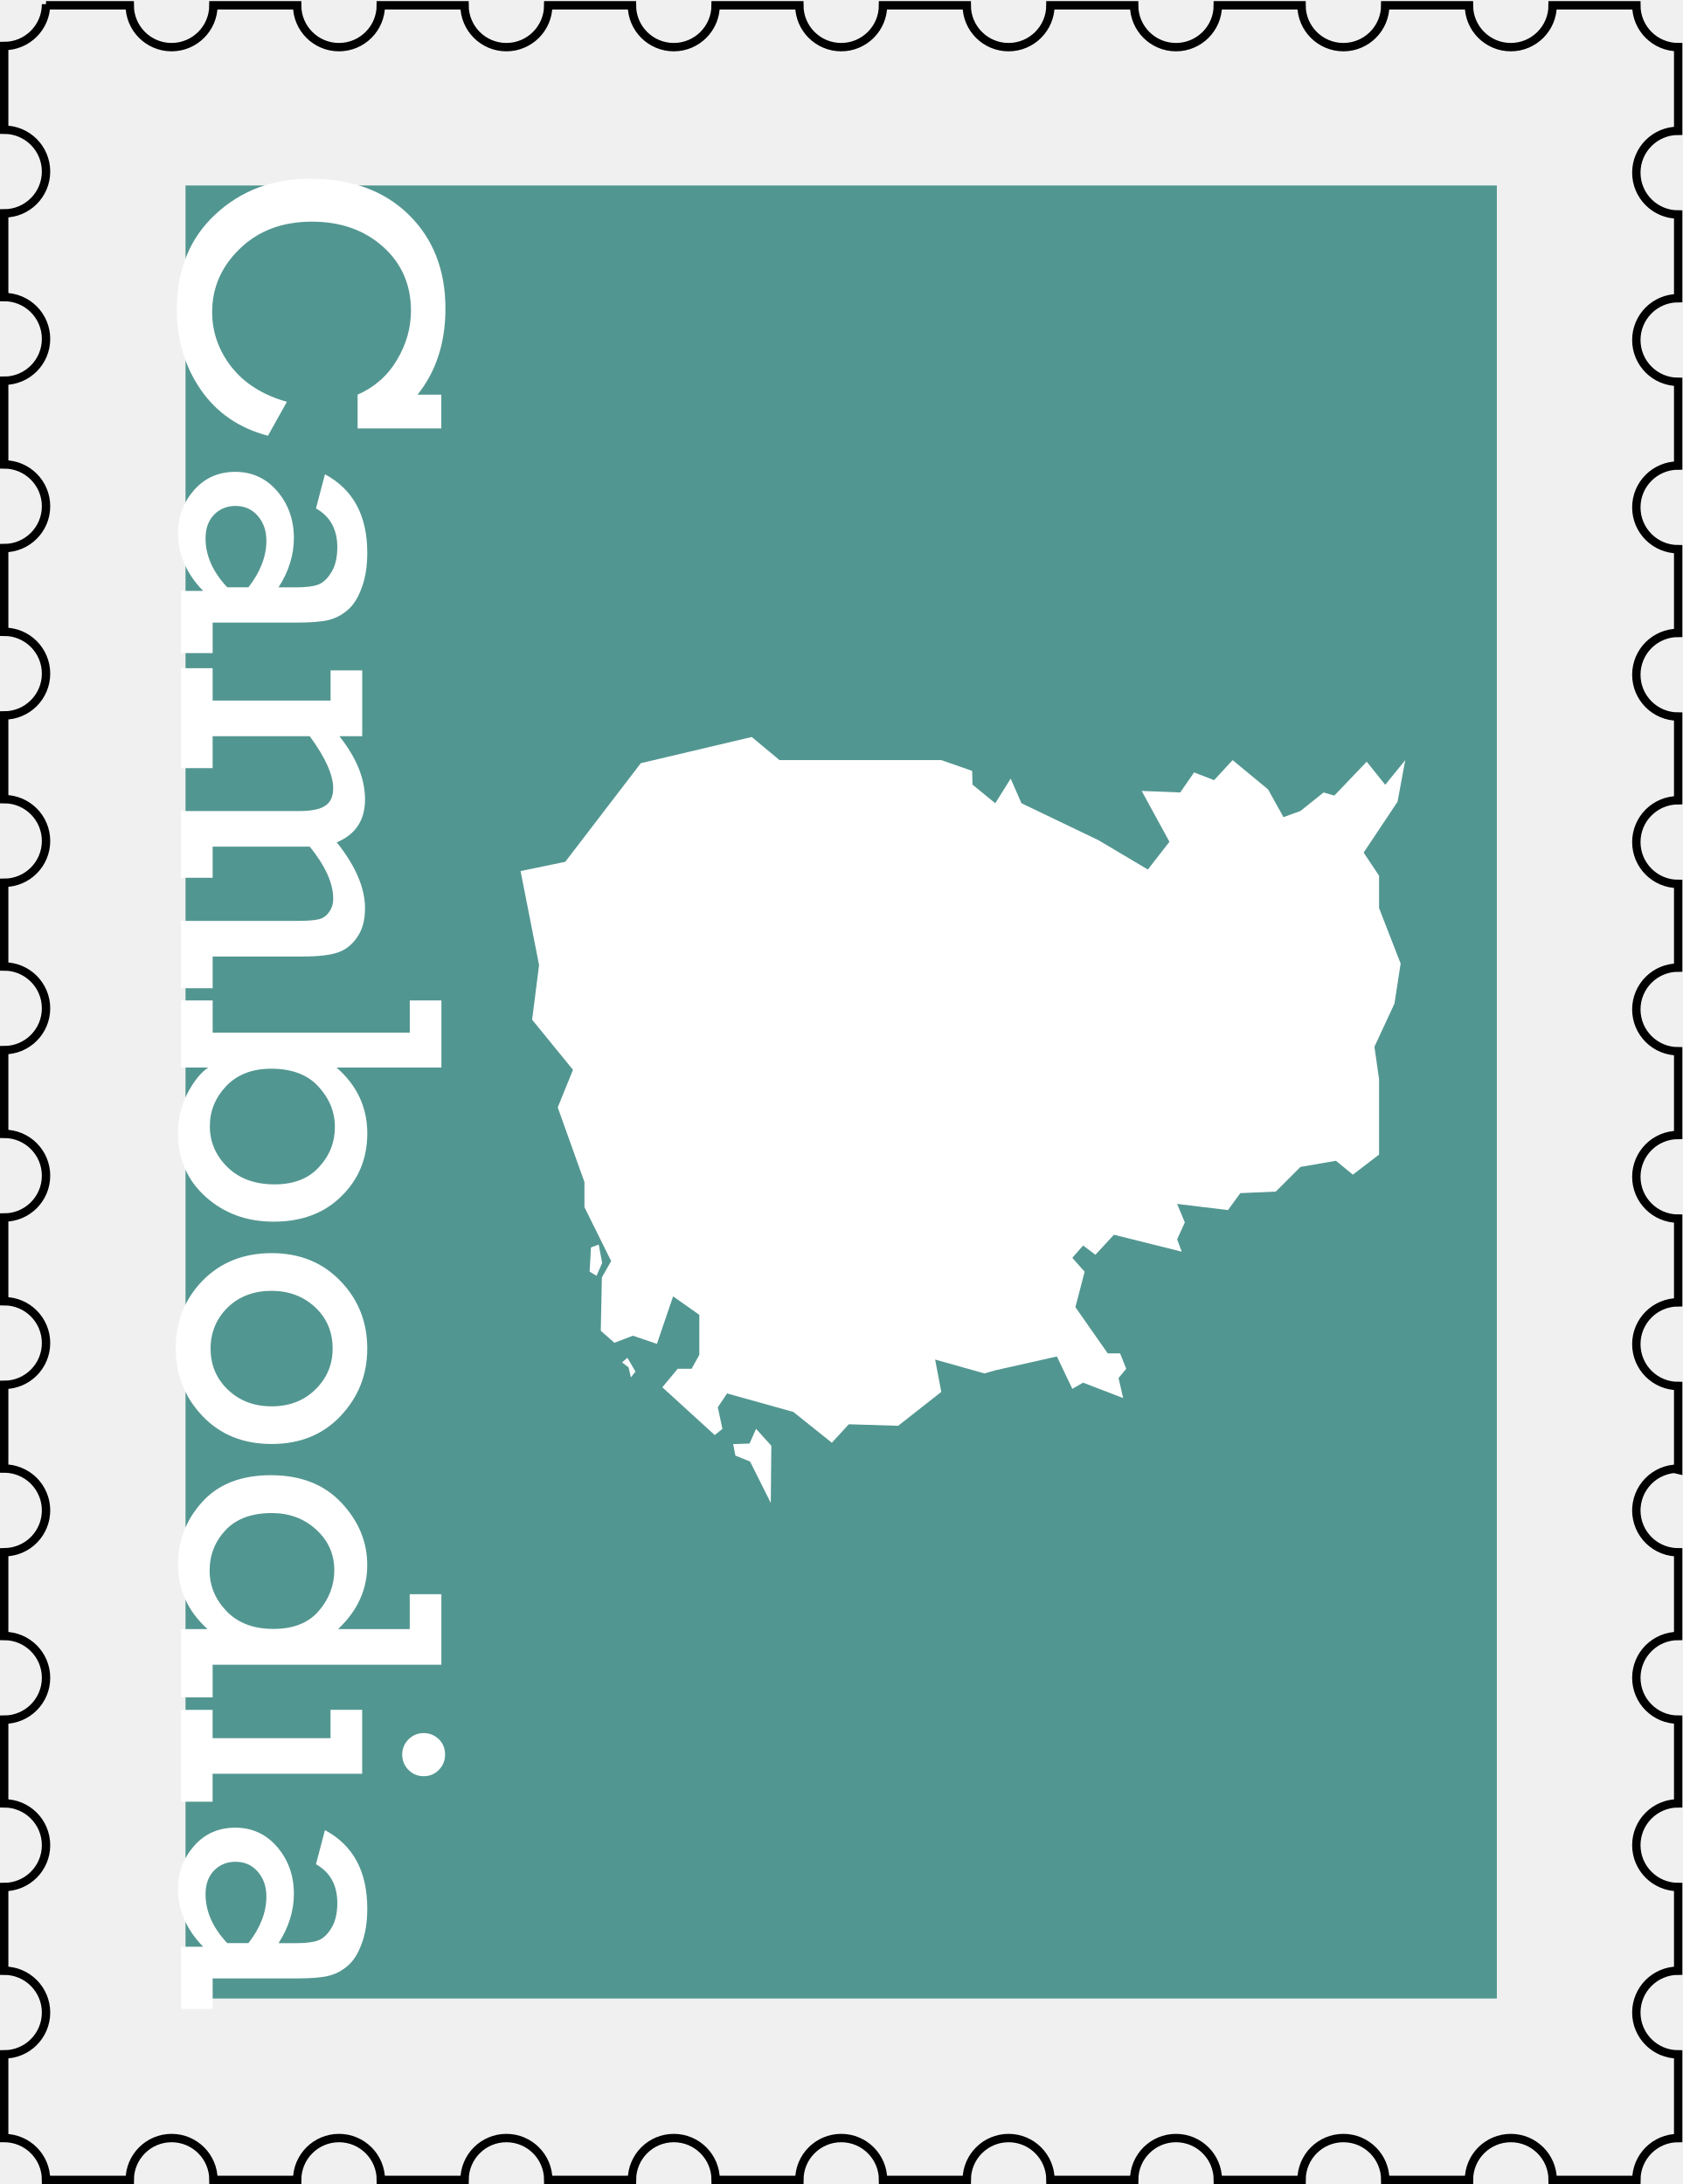
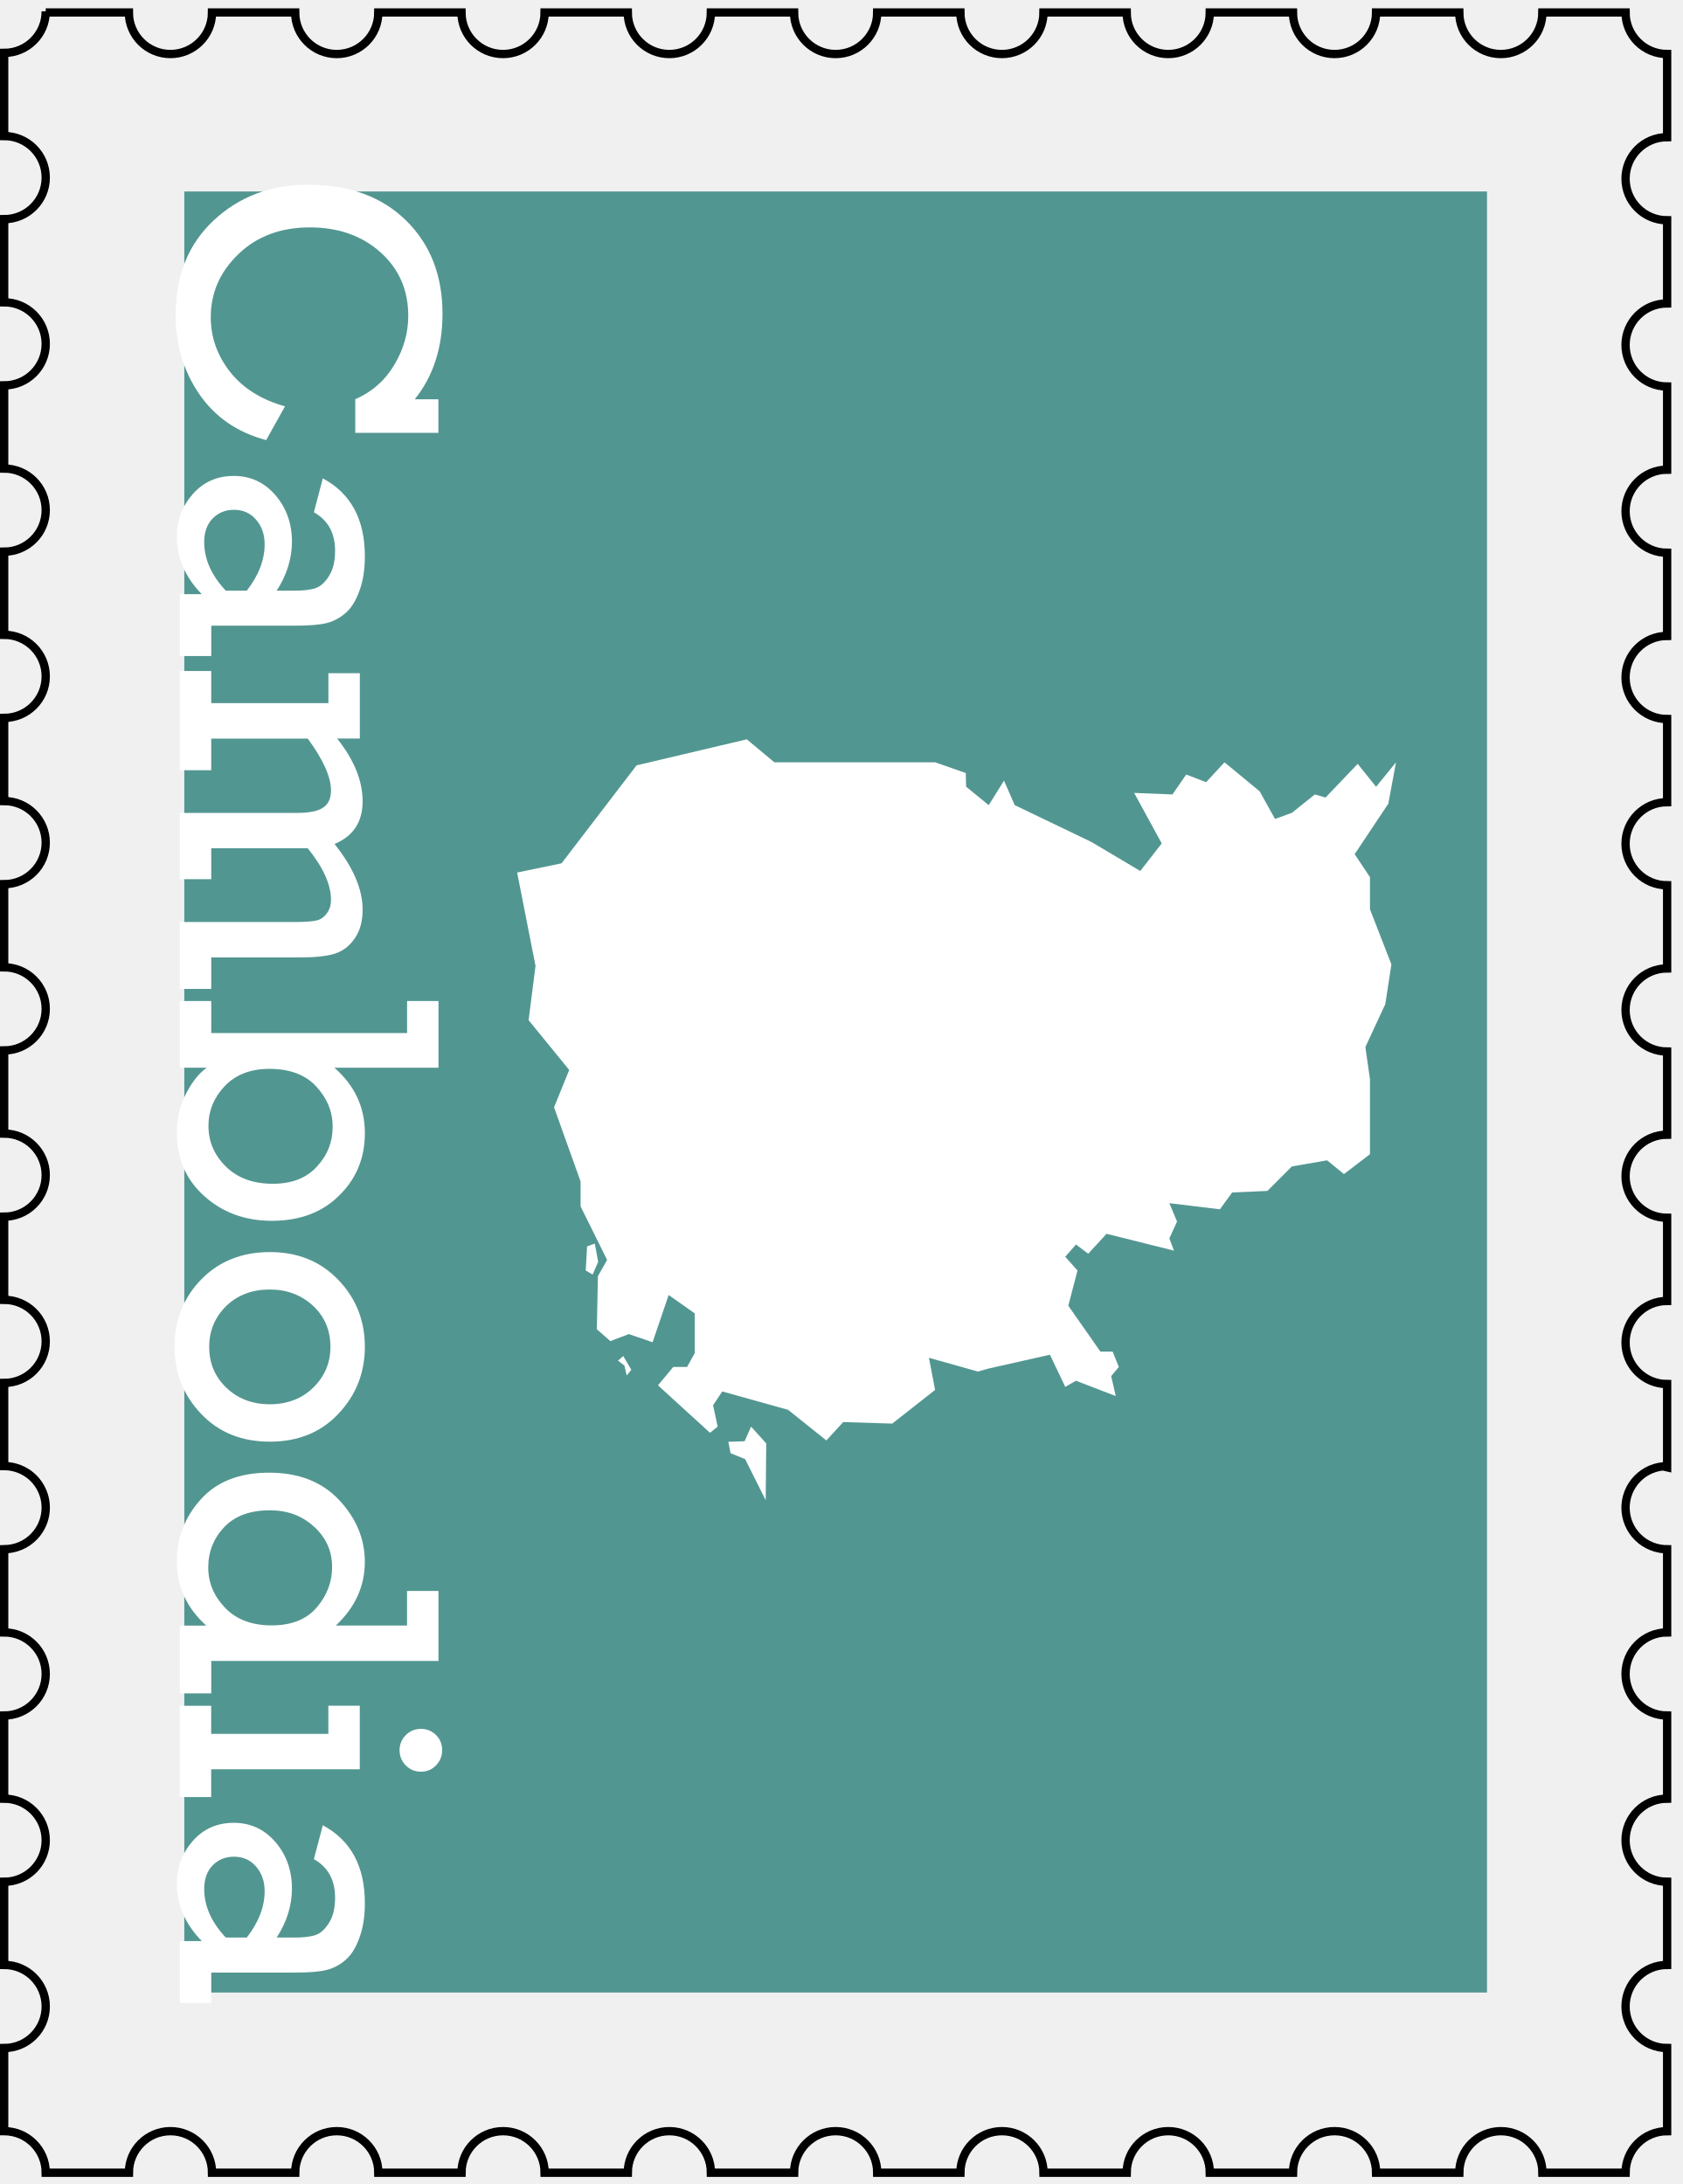
- <svg xmlns="http://www.w3.org/2000/svg" id="cambodia-stamp" height="783" width="603" version="1.1" viewBox="0 0 603 783">
+ <svg xmlns="http://www.w3.org/2000/svg" id="cambodia-stamp" height="783" width="603" version="1.1" viewBox="0 0 607 783">
  <g id="border" transform="translate(1.5 -270.9)">
    <path d="m15 272.4a15 15 0 0 1 -15 15v30a15 15 0 0 1 15 15 15 15 0 0 1 -15 15v30a15 15 0 0 1 15 15 15 15 0 0 1 -15 15v30a15 15 0 0 1 15 15 15 15 0 0 1 -15 15v30a15 15 0 0 1 15 15 15 15 0 0 1 -15 15v30a15 15 0 0 1 15 15 15 15 0 0 1 -15 15v30a15 15 0 0 1 15 15 15 15 0 0 1 -15 15v30a15 15 0 0 1 15 15 15 15 0 0 1 -15 15v30a15 15 0 0 1 15 15 15 15 0 0 1 -15 15v30a15 15 0 0 1 4.012 0.547 15 15 0 0 1 2.793 1.086 15 15 0 0 1 1.301 0.746 15 15 0 0 1 3.367 2.957 15 15 0 0 1 2.857 5.23 15 15 0 0 1 0.67 4.434 15 15 0 0 1 -0.037 1.061 15 15 0 0 1 -0.182 1.488 15 15 0 0 1 -1.414 4.256 15 15 0 0 1 -0.746 1.301 15 15 0 0 1 -0.871 1.219 15 15 0 0 1 -0.99 1.127 15 15 0 0 1 -2.291 1.93 15 15 0 0 1 -1.277 0.783 15 15 0 0 1 -5.693 1.762 15 15 0 0 1 -1.499 0.1v30a15 15 0 0 1 15 15 15 15 0 0 1 -15 15v30a15 15 0 0 1 15 15 15 15 0 0 1 -15 15v30a15 15 0 0 1 15 15 15 15 0 0 1 -15 15v30a15 15 0 0 1 0.006 0 15 15 0 0 1 15 15h30a15 15 0 0 1 15 -15 15 15 0 0 1 15 15h30a15 15 0 0 1 15 -15 15 15 0 0 1 15 15h30a15 15 0 0 1 15 -15 15 15 0 0 1 15 15h30a15 15 0 0 1 15 -15 15 15 0 0 1 15 15h30a15 15 0 0 1 15 -15 15 15 0 0 1 15 15h30a15 15 0 0 1 15 -15 15 15 0 0 1 15 15h30a15 15 0 0 1 15 -15 15 15 0 0 1 15 15h30a15 15 0 0 1 15 -15 15 15 0 0 1 15 15h30a15 15 0 0 1 15 -15 15 15 0 0 1 15 15h30a15 15 0 0 1 14.99 -15v-30a15 15 0 0 1 -15 -15 15 15 0 0 1 15 -15v-30a15 15 0 0 1 -15 -15 15 15 0 0 1 15 -15v-30a15 15 0 0 1 -15 -15 15 15 0 0 1 15 -15v-30a15 15 0 0 1 -1.061 -0.037 15 15 0 0 1 -1.488 -0.182 15 15 0 0 1 -5.557 -2.16 15 15 0 0 1 -1.219 -0.871 15 15 0 0 1 -1.127 -0.99 15 15 0 0 1 -1.93 -2.291 15 15 0 0 1 -0.783 -1.277 15 15 0 0 1 -0.652 -1.35 15 15 0 0 1 -0.885 -2.861 15 15 0 0 1 -0.225 -1.482 15 15 0 0 1 -0.074 -1.498 15 15 0 0 1 0.037 -1.061 15 15 0 0 1 0.51 -2.951 15 15 0 0 1 0.473 -1.424 15 15 0 0 1 1.359 -2.67 15 15 0 0 1 4.152 -4.275 15 15 0 0 1 2.627 -1.436 15 15 0 0 1 1.408 -0.514 15 15 0 0 1 1.453 -0.371 15 15 0 0 1 1.482 -0.225 15 15 0 0 1 1.5 0.3v-30a15 15 0 0 1 -15 -15 15 15 0 0 1 15 -15v-30a15 15 0 0 1 -15 -15 15 15 0 0 1 15 -15v-30a15 15 0 0 1 -15 -15 15 15 0 0 1 15 -15v-30a15 15 0 0 1 -15 -15 15 15 0 0 1 15 -15v-30a15 15 0 0 1 -15 -15 15 15 0 0 1 15 -15v-30a15 15 0 0 1 -15 -15 15 15 0 0 1 15 -15v-30a15 15 0 0 1 -15 -15 15 15 0 0 1 15 -15v-30a15 15 0 0 1 -15 -15 15 15 0 0 1 15 -15v-30a15 15 0 0 1 -15 -15h-30a15 15 0 0 1 -15 15 15 15 0 0 1 -15 -15h-30a15 15 0 0 1 -15 15 15 15 0 0 1 -15 -15h-30a15 15 0 0 1 -15 15 15 15 0 0 1 -15 -15h-30a15 15 0 0 1 -15 15 15 15 0 0 1 -15 -15h-30a15 15 0 0 1 -15 15 15 15 0 0 1 -15 -15h-30a15 15 0 0 1 -15 15 15 15 0 0 1 -15 -15h-30a15 15 0 0 1 -15 15 15 15 0 0 1 -15 -15h-30a15 15 0 0 1 -15 15 15 15 0 0 1 -15 -15h-30a15 15 0 0 1 -15 15 15 15 0 0 1 -15 -15h-30z" stroke="#000" stroke-miterlimit="4.8" stroke-width="3" fill="none" />
  </g>
  <g id="background" transform="translate(1.5,-218.5)">
    <rect height="650" width="470" y="285" x="65" fill="#529691" />
  </g>
  <g id="content" transform="translate(1.5,-218.5)" fill="#fff">
    <g transform="matrix(0 1.001 -.9992 0 0 0)">
      <path style="" d="m362.2-101.4 12.15 6.782q-4.096 15.58-16.59 24.17-12.42 8.528-28.6 8.528-21.22 0-34.04-13.77-12.83-13.77-12.83-34.04 0-22.23 12.89-35.39t33.64-13.16q18.33 0 30.82 10.01v-8.528h12.09v30.02h-12.09q-4.029-9.132-12.42-14.1-8.393-5.036-17.66-5.036-13.97 0-22.96 10.07-8.931 10.07-8.931 25.45 0 15.78 9.602 25.78 9.602 10.01 22.76 10.01 10.81 0 19.67-6.916 8.864-6.983 12.49-19.88z" />
      <path style="" d="m452.2-74.78v11.35h-22.29v-7.923q-9.266 8.998-20.68 8.998-8.864 0-15.44-5.775-6.513-5.775-6.513-14.77 0-9.065 6.916-15.04 6.983-5.976 16.79-5.976 9.132 0 17.66 5.506v-6.446q0-4.969-0.94-7.655t-4.432-4.835q-3.425-2.149-8.998-2.149-9.602 0-13.9 7.655l-12.22-3.223q8.125-15.18 28.07-15.18 7.319 0 12.62 2.014 5.372 1.947 7.991 5.103 2.619 3.089 3.492 6.715 0.94 3.626 0.94 11.55v30.08h10.95zm-23.57-12.83q-8.259-6.446-16.72-6.446-5.305 0-8.864 3.089t-3.559 7.991q0 4.566 3.089 7.655 3.156 3.089 8.528 3.089 9.266 0 17.53-7.789v-7.588z" />
      <path style="" d="m469.2-74.78v-42.3h-10.81v-11.35h23.57v8.192q11.55-9.199 22.63-9.199 11.15 0 15.38 10.14 12.69-10.14 23.64-10.14 6.312 0 10.34 2.82 4.096 2.753 5.506 7.051 1.41 4.23 1.41 12.56v32.23h11.35v11.35h-24.11v-41.3q0-5.64-0.537-7.923-0.47-2.35-2.552-3.827-2.014-1.544-4.902-1.544-8.192 0-18.6 8.393v34.85h11.15v11.35h-23.9v-42.5q0-6.379-1.88-9.199-1.813-2.887-6.245-2.887-7.252 0-18.67 8.393v34.85h11.42v11.35h-35.79v-11.35h11.62z" />
      <path style="" d="m576.6-63.43v-11.35h11.55v-70.71h-11.55v-11.35h24.04v37.6q9.602-11.01 23.57-11.01 13.43 0 22.49 9.266 9.132 9.199 9.132 24.31 0 14.5-8.931 24.44-8.864 9.871-22.76 9.871-7.789 0-14.24-3.357-6.446-3.357-9.266-7.453v9.736h-24.04zm24.44-32.37q0 10.14 6.178 16.12 6.245 5.909 14.37 5.909 8.528 0 14.71-6.312 6.178-6.312 6.178-16.92 0-10.27-6.178-15.91-6.11-5.708-14.37-5.708-8.125 0-14.5 5.909-6.379 5.842-6.379 16.92z" />
      <path style="" d="m667.1-95.93q0-15.04 9.938-24.64 9.938-9.669 24.24-9.669 14.03 0 24.11 9.535 10.07 9.468 10.07 24.78t-10.07 24.84q-10.01 9.535-24.11 9.535-14.5 0-24.37-9.669-9.804-9.669-9.804-24.71zm13.5 0q0 9.602 5.976 15.78 6.043 6.11 14.71 6.11 8.796 0 14.71-6.178 5.976-6.245 5.976-15.71 0-9.535-6.043-15.71-6.043-6.178-14.64-6.178-8.998 0-14.84 6.312t-5.842 15.58z" />
      <path style="" d="m826.2-74.78v11.35h-24.44v-9.535q-9.535 10.61-23.23 10.61-12.69 0-22.29-8.662-9.602-8.662-9.602-24.64 0-16.05 9.871-25.31 9.871-9.266 22.29-9.266 13.16 0 22.96 10.48v-25.72h-12.49v-11.35h25.25v82.05h11.68zm-66-21.21q0 10.74 6.043 16.52 6.11 5.775 14.57 5.775 8.192 0 14.5-6.043 6.379-6.11 6.379-16.85 0-10.81-6.513-16.32-6.446-5.506-14.5-5.506-8.662 0-14.57 6.513-5.909 6.446-5.909 15.91z" />
      <path style="" d="m839-150.5q0-3.089 2.149-5.372 2.216-2.283 5.573-2.283 3.156 0 5.439 2.216t2.283 5.439-2.283 5.506q-2.283 2.216-5.439 2.216-3.223 0-5.506-2.283-2.216-2.283-2.216-5.439zm1.813 75.74v-42.3h-10.14v-11.35h22.9v53.65h10.01v11.35h-32.9v-11.35h10.14z" />
      <path style="" d="m937.8-74.78v11.35h-22.29v-7.923q-9.266 8.998-20.68 8.998-8.864 0-15.44-5.775-6.513-5.775-6.513-14.77 0-9.065 6.916-15.04 6.983-5.976 16.79-5.976 9.132 0 17.66 5.506v-6.446q0-4.969-0.94-7.655t-4.432-4.835q-3.425-2.149-8.998-2.149-9.602 0-13.9 7.655l-12.22-3.223q8.125-15.18 28.07-15.18 7.319 0 12.62 2.014 5.372 1.947 7.991 5.103 2.619 3.089 3.492 6.715 0.94 3.626 0.94 11.55v30.08h10.95zm-23.57-12.83q-8.259-6.446-16.72-6.446-5.305 0-8.864 3.089t-3.559 7.991q0 4.566 3.089 7.655 3.156 3.089 8.528 3.089 9.266 0 17.53-7.789v-7.588z" />
    </g>
    <path d="m213.1 664.7-2.783 1.025-0.488 8.691 2.49 1.465 2.002-4.59zm20.85 35.6-8.594-2.93-6.641 2.539-4.883-4.297 0.391-19.14 3.32-5.859-9.57-19.34v-8.984l-9.57-26.76 5.469-13.48-14.65-17.97 2.49-19.59-6.629-33.7 16.02-3.315 27.07-35.36 39.77-9.391 9.944 8.286h58l11.05 3.867 0.136 4.934 8.15 6.667 5.524-8.839 3.867 8.839 27.62 13.26 17.68 10.5 7.734-9.944-9.944-18.23 13.81 0.552 4.972-7.182 7.182 2.762 6.629-7.182 12.71 10.5 5.524 9.944 6.077-2.21 8.286-6.629 3.867 1.105 11.6-12.15 6.629 8.286 7.182-8.839-2.762 14.92-12.15 18.23 5.524 8.286v11.6l7.734 19.89-2.21 14.36-7.182 15.47 1.657 11.6v27.07l-9.391 7.182-6.077-4.972-12.71 2.21-8.839 8.839-12.71 0.552-4.419 6.077-18.23-2.21 2.762 6.629-2.762 6.077 1.657 4.419-24.31-6.077-6.629 7.182-4.419-3.315-3.867 4.419 4.419 4.972-3.315 12.71 11.6 16.57h4.419l2.21 5.524-2.762 3.315 1.657 7.182-14.36-5.524-3.867 2.21-5.524-11.6-22.1 4.972-3.867 1.105-17.68-4.972 2.21 11.6-15.47 12.15-17.68-0.552-6.077 6.629-13.81-11.05-23.75-6.629-3.315 4.972 1.657 7.734-2.762 2.21-18.78-17.13 5.524-6.629h4.972l2.762-4.972v-14.36l-9.391-6.629zm-12.49 6.647 1.923-1.648 2.885 4.945-1.648 2.06-0.824-3.572zm39.83 29.29 5.859-0.195 2.344-5.273 5.469 6.055-0.195 20.51-7.422-14.84-5.273-2.148z" fill-rule="evenodd" />
  </g>
</svg>
